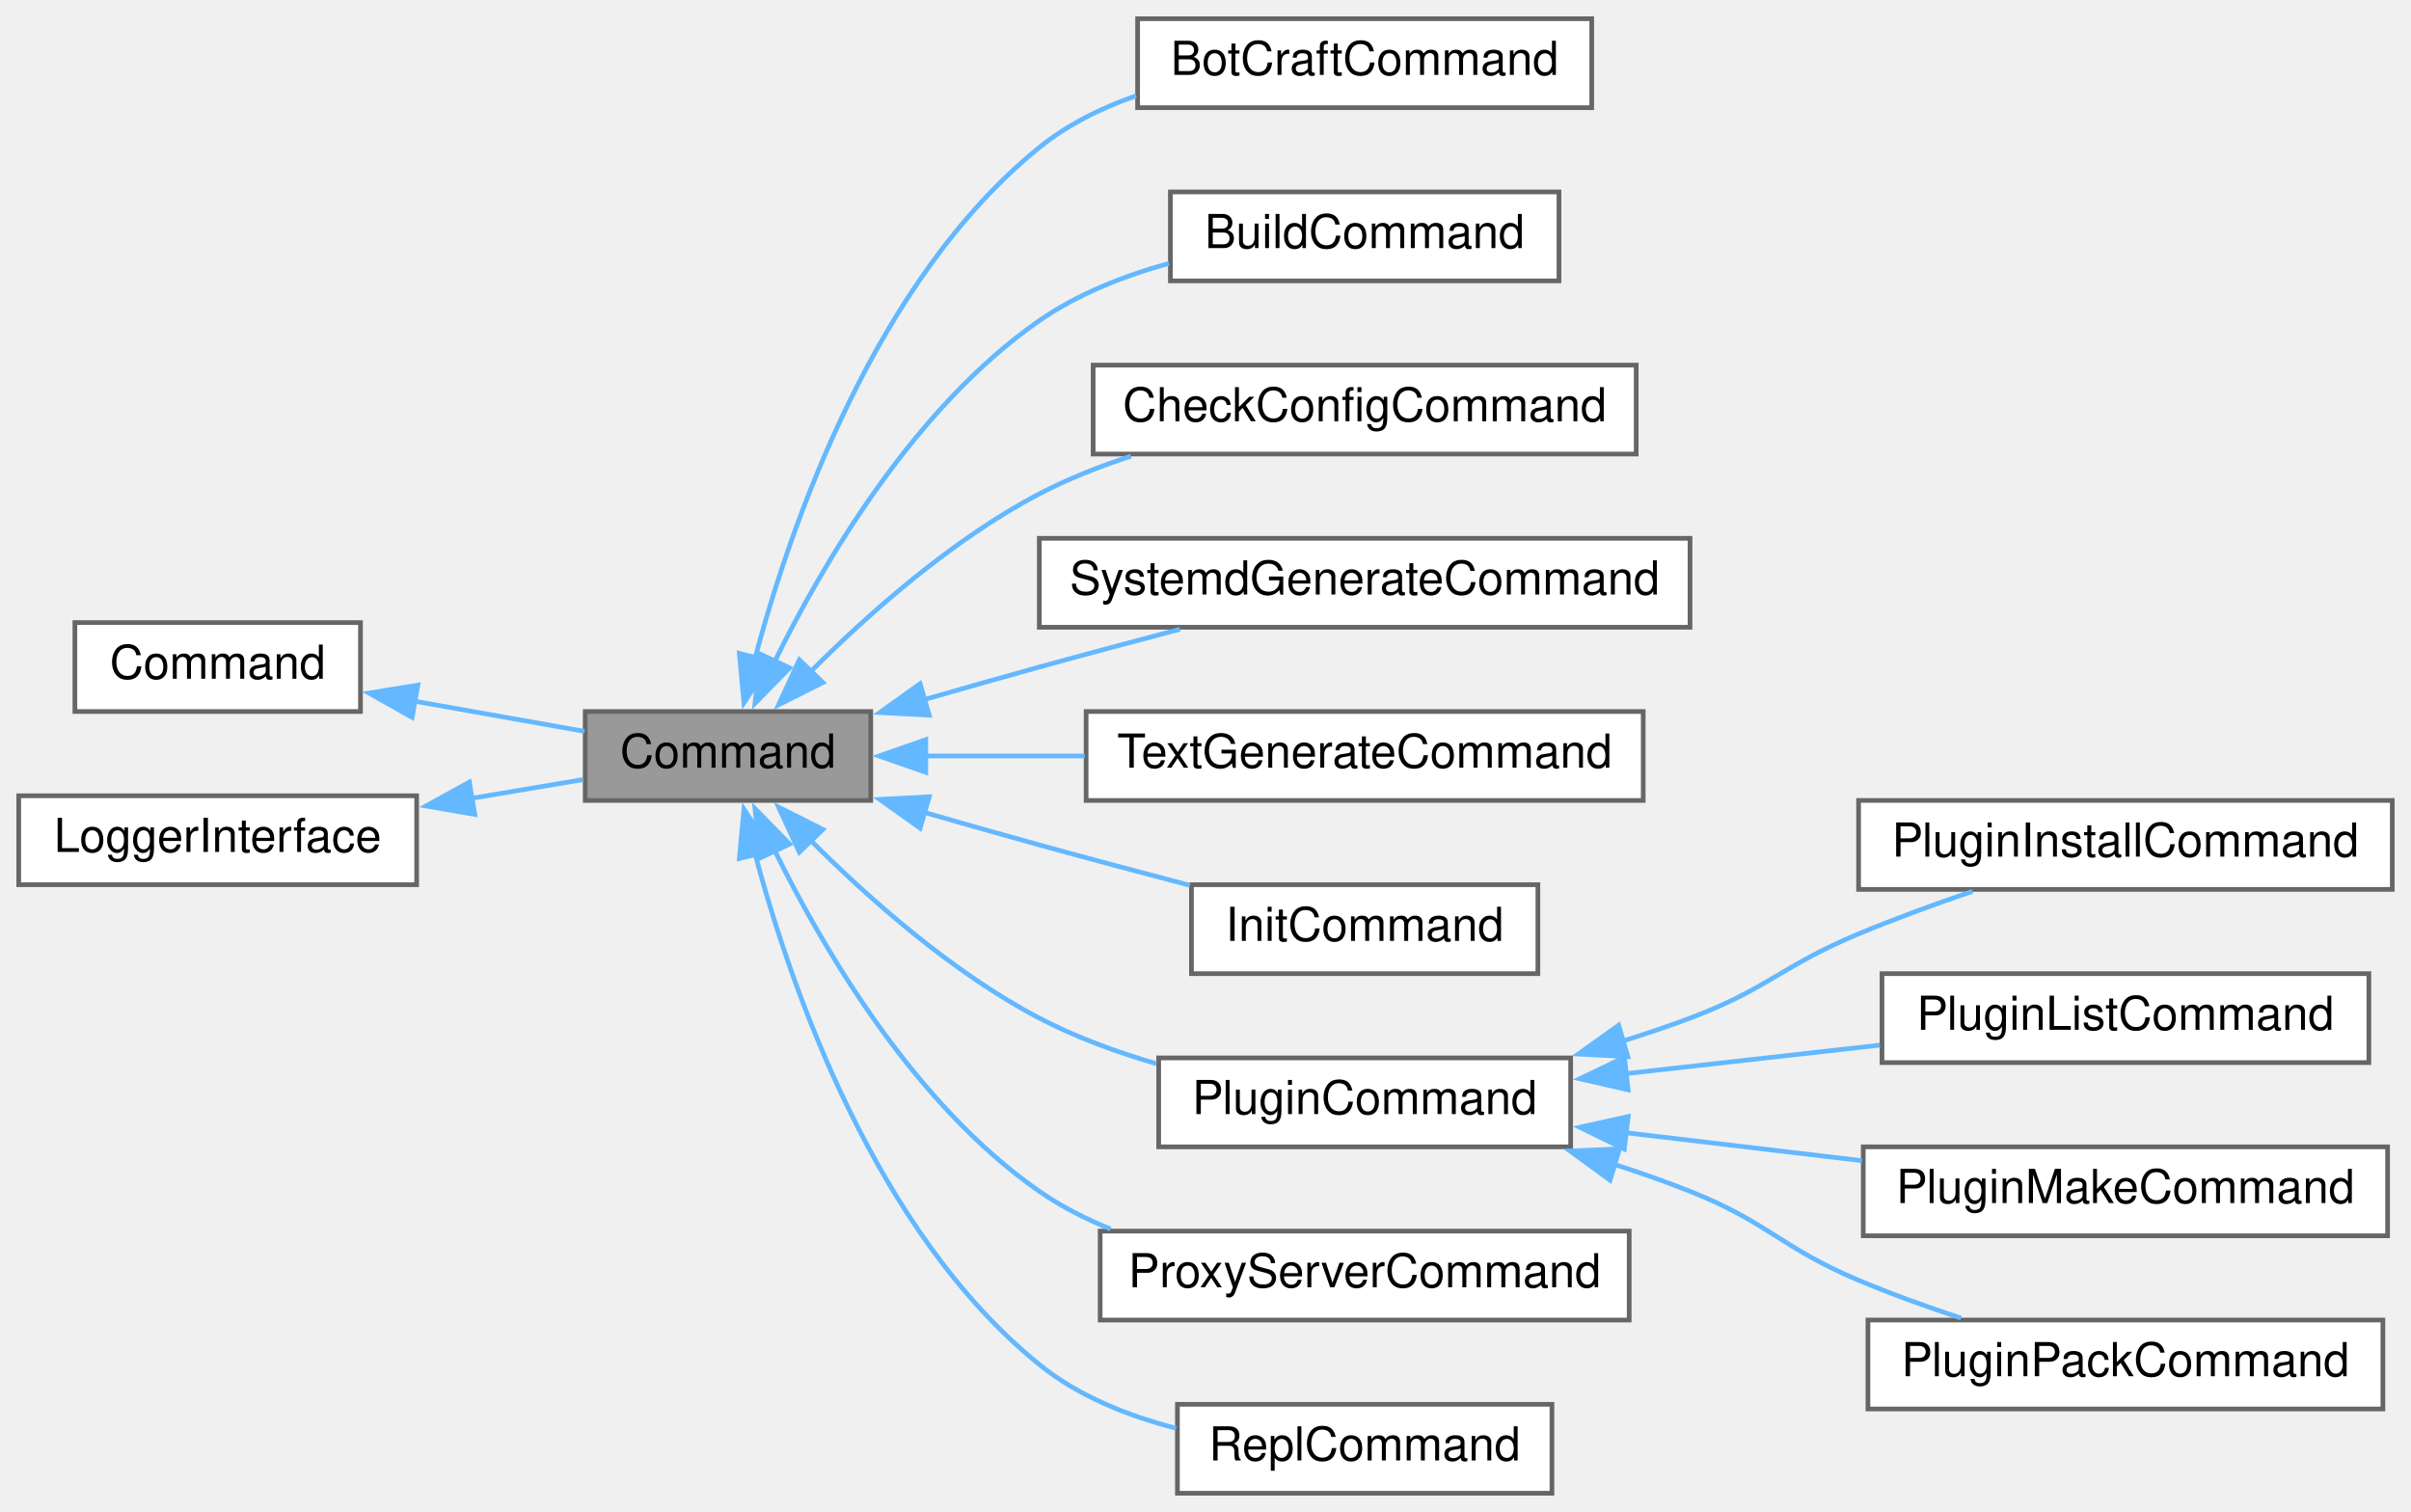
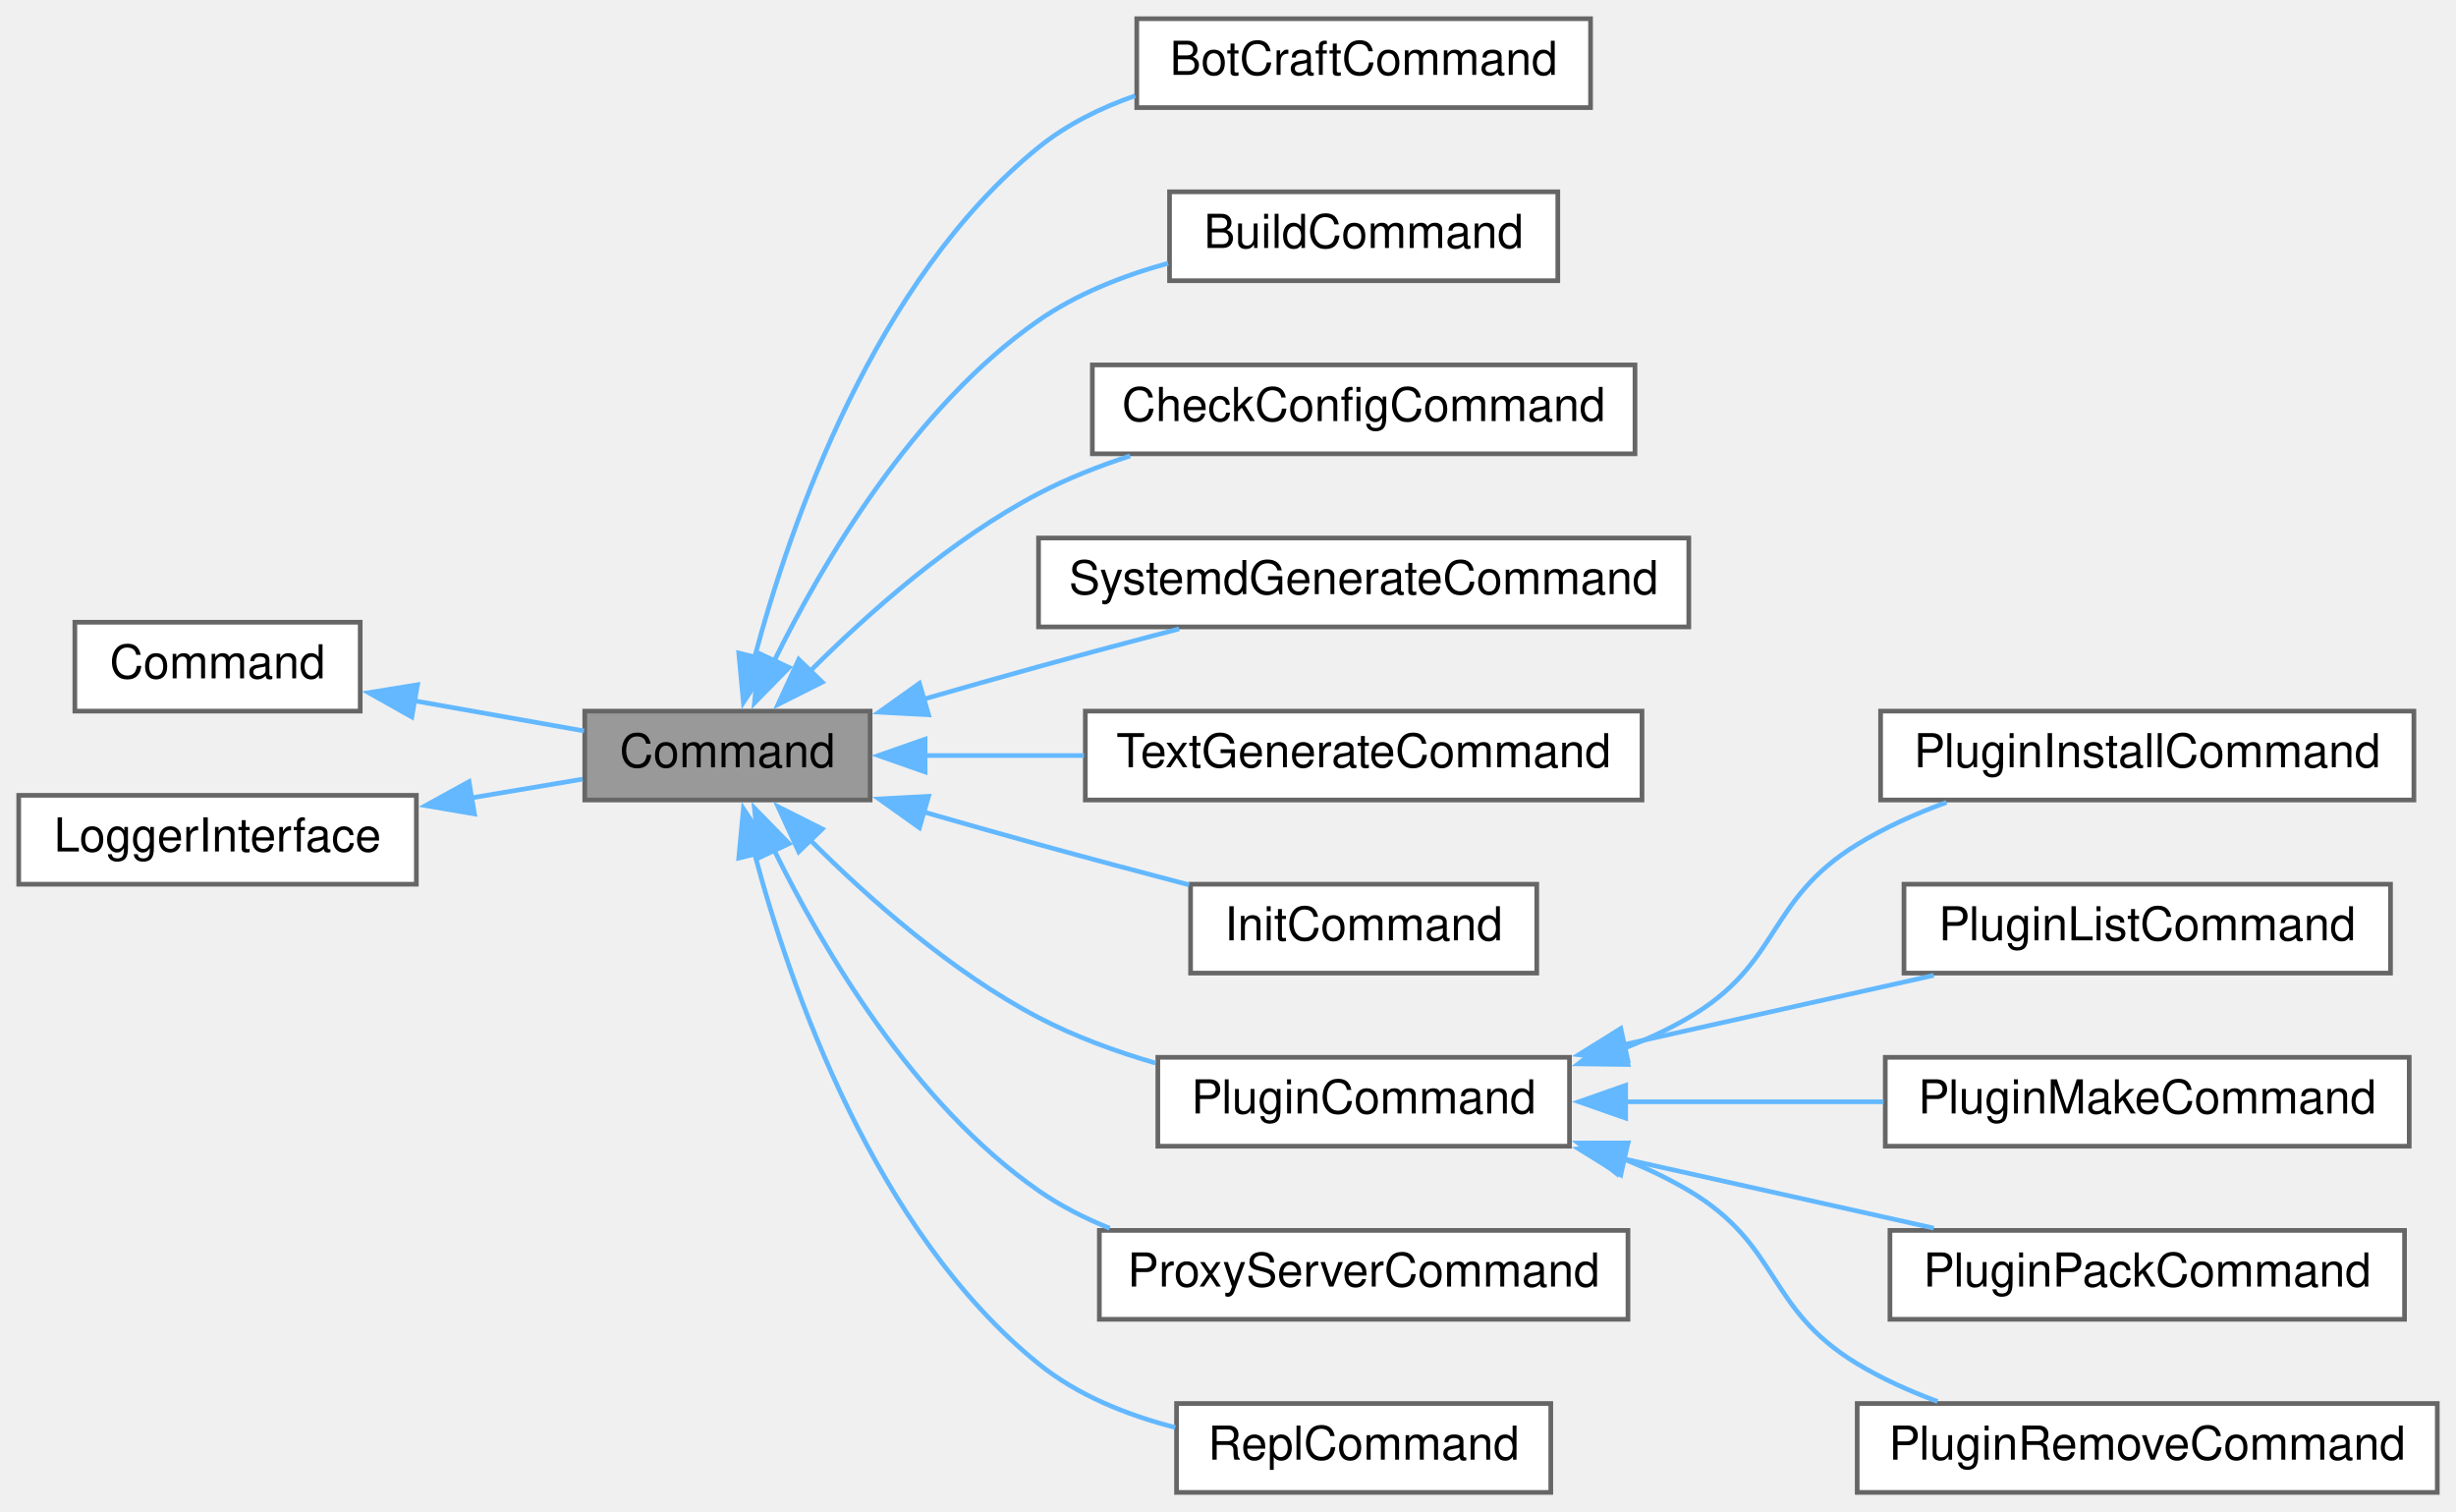
- <svg xmlns="http://www.w3.org/2000/svg" xmlns:xlink="http://www.w3.org/1999/xlink" width="515pt" height="323pt" viewBox="0.00 0.00 515.00 323.00">
+ <svg xmlns="http://www.w3.org/2000/svg" xmlns:xlink="http://www.w3.org/1999/xlink" width="525pt" height="323pt" viewBox="0.00 0.00 525.00 323.00">
  <g id="graph0" class="graph" transform="scale(1 1) rotate(0) translate(4 319)">
    <g id="node1" class="node">
      <g id="a_node1">
        <a xlink:title=" ">
          <polygon fill="#999999" stroke="#666666" points="182,-167 121,-167 121,-148 182,-148 182,-167" />
          <text text-anchor="middle" x="151.5" y="-155" font-family="Helvetica,sans-Serif" font-size="10.00">Command</text>
        </a>
      </g>
    </g>
    <g id="node4" class="node">
      <g id="a_node4">
        <a xlink:href="class_z_m_1_1_command_1_1_bot_craft_1_1_bot_craft_command.html" target="_top" xlink:title=" ">
          <polygon fill="white" stroke="#666666" points="336,-315 239,-315 239,-296 336,-296 336,-315" />
          <text text-anchor="middle" x="287.5" y="-303" font-family="Helvetica,sans-Serif" font-size="10.00">BotCraftCommand</text>
        </a>
      </g>
    </g>
    <g id="edge3" class="edge">
      <path fill="none" stroke="#63b8ff" d="M157.23,-178.23C164.93,-207.11 182.94,-259.12 218,-287.5 224.02,-292.37 231.23,-295.94 238.67,-298.54" />
      <polygon fill="#63b8ff" stroke="#63b8ff" points="160.72,-177.73 154.91,-168.87 153.92,-179.41 160.72,-177.73" />
    </g>
    <g id="node5" class="node">
      <g id="a_node5">
        <a xlink:href="class_z_m_1_1_command_1_1_build_command.html" target="_top" xlink:title=" ">
          <polygon fill="white" stroke="#666666" points="329,-278 246,-278 246,-259 329,-259 329,-278" />
          <text text-anchor="middle" x="287.5" y="-266" font-family="Helvetica,sans-Serif" font-size="10.00">BuildCommand</text>
        </a>
      </g>
    </g>
    <g id="edge4" class="edge">
      <path fill="none" stroke="#63b8ff" d="M161.41,-177.57C171.89,-198.87 191.33,-231.97 218,-250.5 226.18,-256.18 236.04,-260.07 245.7,-262.73" />
      <polygon fill="#63b8ff" stroke="#63b8ff" points="164.68,-176.32 157.27,-168.75 158.35,-179.29 164.68,-176.32" />
    </g>
    <g id="node6" class="node">
      <g id="a_node6">
        <a xlink:href="class_z_m_1_1_command_1_1_check_config_command.html" target="_top" xlink:title=" ">
          <polygon fill="white" stroke="#666666" points="345.5,-241 229.5,-241 229.5,-222 345.5,-222 345.5,-241" />
          <text text-anchor="middle" x="287.5" y="-229" font-family="Helvetica,sans-Serif" font-size="10.00">CheckConfigCommand</text>
        </a>
      </g>
    </g>
    <g id="edge5" class="edge">
      <path fill="none" stroke="#63b8ff" d="M169.22,-175.59C181.59,-187.95 199.44,-203.79 218,-213.5 224.1,-216.69 230.81,-219.35 237.57,-221.55" />
      <polygon fill="#63b8ff" stroke="#63b8ff" points="171.77,-173.19 162.31,-168.43 166.74,-178.05 171.77,-173.19" />
    </g>
    <g id="node7" class="node">
      <g id="a_node7">
        <a xlink:href="class_z_m_1_1_command_1_1_generate_1_1_systemd_generate_command.html" target="_top" xlink:title=" ">
          <polygon fill="white" stroke="#666666" points="357,-204 218,-204 218,-185 357,-185 357,-204" />
          <text text-anchor="middle" x="287.5" y="-192" font-family="Helvetica,sans-Serif" font-size="10.00">SystemdGenerateCommand</text>
        </a>
      </g>
    </g>
    <g id="edge6" class="edge">
      <path fill="none" stroke="#63b8ff" d="M193.29,-169.51C201.46,-171.86 210,-174.29 218,-176.5 227.72,-179.19 238.24,-182 248.05,-184.58" />
      <polygon fill="#63b8ff" stroke="#63b8ff" points="194.49,-166.21 183.91,-166.78 192.54,-172.93 194.49,-166.21" />
    </g>
    <g id="node8" class="node">
      <g id="a_node8">
        <a xlink:href="class_z_m_1_1_command_1_1_generate_1_1_text_generate_command.html" target="_top" xlink:title=" ">
          <polygon fill="white" stroke="#666666" points="347,-167 228,-167 228,-148 347,-148 347,-167" />
          <text text-anchor="middle" x="287.5" y="-155" font-family="Helvetica,sans-Serif" font-size="10.00">TextGenerateCommand</text>
        </a>
      </g>
    </g>
    <g id="edge7" class="edge">
      <path fill="none" stroke="#63b8ff" d="M193.48,-157.5C204.29,-157.5 216.17,-157.5 227.72,-157.5" />
      <polygon fill="#63b8ff" stroke="#63b8ff" points="193.75,-154 183.75,-157.5 193.75,-161 193.75,-154" />
    </g>
    <g id="node9" class="node">
      <g id="a_node9">
        <a xlink:href="class_z_m_1_1_command_1_1_init_command.html" target="_top" xlink:title=" ">
          <polygon fill="white" stroke="#666666" points="324.5,-130 250.5,-130 250.5,-111 324.5,-111 324.5,-130" />
          <text text-anchor="middle" x="287.5" y="-118" font-family="Helvetica,sans-Serif" font-size="10.00">InitCommand</text>
        </a>
      </g>
    </g>
    <g id="edge8" class="edge">
      <path fill="none" stroke="#63b8ff" d="M193.29,-145.49C201.46,-143.14 210,-140.71 218,-138.5 228.43,-135.62 239.78,-132.59 250.19,-129.86" />
      <polygon fill="#63b8ff" stroke="#63b8ff" points="192.54,-142.07 183.91,-148.22 194.49,-148.79 192.54,-142.07" />
    </g>
    <g id="node10" class="node">
      <g id="a_node10">
        <a xlink:href="class_z_m_1_1_command_1_1_plugin_1_1_plugin_command.html" target="_top" xlink:title=" ">
          <polygon fill="white" stroke="#666666" points="331.5,-93 243.5,-93 243.5,-74 331.5,-74 331.5,-93" />
          <text text-anchor="middle" x="287.5" y="-81" font-family="Helvetica,sans-Serif" font-size="10.00">PluginCommand</text>
        </a>
      </g>
    </g>
    <g id="edge9" class="edge">
      <path fill="none" stroke="#63b8ff" d="M169.22,-139.41C181.59,-127.05 199.44,-111.21 218,-101.5 225.73,-97.45 234.45,-94.26 243,-91.77" />
      <polygon fill="#63b8ff" stroke="#63b8ff" points="166.74,-136.95 162.31,-146.57 171.77,-141.81 166.74,-136.95" />
    </g>
-     <g id="node15" class="node">
-       <g id="a_node15">
+     <g id="node16" class="node">
+       <g id="a_node16">
        <a xlink:href="class_z_m_1_1_command_1_1_proxy_server_command.html" target="_top" xlink:title=" ">
          <polygon fill="white" stroke="#666666" points="344,-56 231,-56 231,-37 344,-37 344,-56" />
          <text text-anchor="middle" x="287.5" y="-44" font-family="Helvetica,sans-Serif" font-size="10.00">ProxyServerCommand</text>
        </a>
      </g>
    </g>
-     <g id="edge14" class="edge">
+     <g id="edge15" class="edge">
      <path fill="none" stroke="#63b8ff" d="M161.41,-137.43C171.89,-116.13 191.33,-83.03 218,-64.5 222.65,-61.27 227.83,-58.63 233.22,-56.45" />
      <polygon fill="#63b8ff" stroke="#63b8ff" points="158.35,-135.71 157.27,-146.25 164.68,-138.68 158.35,-135.71" />
    </g>
-     <g id="node16" class="node">
-       <g id="a_node16">
+     <g id="node17" class="node">
+       <g id="a_node17">
        <a xlink:href="class_z_m_1_1_command_1_1_repl_command.html" target="_top" xlink:title=" ">
          <polygon fill="white" stroke="#666666" points="327.5,-19 247.5,-19 247.5,0 327.5,0 327.5,-19" />
          <text text-anchor="middle" x="287.5" y="-7" font-family="Helvetica,sans-Serif" font-size="10.00">ReplCommand</text>
        </a>
      </g>
    </g>
-     <g id="edge15" class="edge">
+     <g id="edge16" class="edge">
      <path fill="none" stroke="#63b8ff" d="M157.23,-136.77C164.93,-107.89 182.94,-55.88 218,-27.5 226.31,-20.77 236.89,-16.53 247.23,-13.88" />
      <polygon fill="#63b8ff" stroke="#63b8ff" points="153.92,-135.59 154.91,-146.13 160.72,-137.27 153.92,-135.59" />
    </g>
    <g id="node2" class="node">
      <g id="a_node2">
        <a xlink:title=" ">
          <polygon fill="white" stroke="#666666" points="73,-186 12,-186 12,-167 73,-167 73,-186" />
          <text text-anchor="middle" x="42.5" y="-174" font-family="Helvetica,sans-Serif" font-size="10.00">Command</text>
        </a>
      </g>
    </g>
    <g id="edge1" class="edge">
      <path fill="none" stroke="#63b8ff" d="M84.54,-169.21C96.63,-167.07 109.62,-164.76 120.85,-162.76" />
      <polygon fill="#63b8ff" stroke="#63b8ff" points="84.03,-165.75 74.8,-170.94 85.25,-172.64 84.03,-165.75" />
    </g>
    <g id="node3" class="node">
      <g id="a_node3">
        <a xlink:title=" ">
          <polygon fill="white" stroke="#666666" points="85,-149 0,-149 0,-130 85,-130 85,-149" />
          <text text-anchor="middle" x="42.5" y="-137" font-family="Helvetica,sans-Serif" font-size="10.00">LoggerInterface</text>
        </a>
      </g>
    </g>
    <g id="edge2" class="edge">
      <path fill="none" stroke="#63b8ff" d="M96.61,-148.43C104.84,-149.82 113.07,-151.2 120.54,-152.46" />
      <polygon fill="#63b8ff" stroke="#63b8ff" points="97.42,-145.02 86.97,-146.81 96.26,-151.92 97.42,-145.02" />
    </g>
    <g id="node11" class="node">
      <g id="a_node11">
        <a xlink:href="class_z_m_1_1_command_1_1_plugin_1_1_plugin_install_command.html" target="_top" xlink:title=" ">
-           <polygon fill="white" stroke="#666666" points="507,-148 393,-148 393,-129 507,-129 507,-148" />
-           <text text-anchor="middle" x="450" y="-136" font-family="Helvetica,sans-Serif" font-size="10.00">PluginInstallCommand</text>
+           <polygon fill="white" stroke="#666666" points="512,-167 398,-167 398,-148 512,-148 512,-167" />
+           <text text-anchor="middle" x="455" y="-155" font-family="Helvetica,sans-Serif" font-size="10.00">PluginInstallCommand</text>
        </a>
      </g>
    </g>
    <g id="edge10" class="edge">
-       <path fill="none" stroke="#63b8ff" d="M342.5,-96.56C347.45,-98.1 352.34,-99.75 357,-101.5 373.74,-107.81 376.49,-112.61 393,-119.5 400.77,-122.74 409.31,-125.86 417.32,-128.59" />
-       <polygon fill="#63b8ff" stroke="#63b8ff" points="343.71,-93.27 333.13,-93.82 341.75,-99.99 343.71,-93.27" />
+       <path fill="none" stroke="#63b8ff" d="M342.46,-94.65C347.53,-96.59 352.46,-98.85 357,-101.5 376.82,-113.06 373.45,-126.5 393,-138.5 398.86,-142.1 405.46,-145.07 412.1,-147.5" />
+       <polygon fill="#63b8ff" stroke="#63b8ff" points="343.97,-91.47 333.38,-91.6 341.74,-98.1 343.97,-91.47" />
    </g>
    <g id="node12" class="node">
      <g id="a_node12">
        <a xlink:href="class_z_m_1_1_command_1_1_plugin_1_1_plugin_list_command.html" target="_top" xlink:title=" ">
-           <polygon fill="white" stroke="#666666" points="502,-111 398,-111 398,-92 502,-92 502,-111" />
-           <text text-anchor="middle" x="450" y="-99" font-family="Helvetica,sans-Serif" font-size="10.00">PluginListCommand</text>
+           <polygon fill="white" stroke="#666666" points="507,-130 403,-130 403,-111 507,-111 507,-130" />
+           <text text-anchor="middle" x="455" y="-118" font-family="Helvetica,sans-Serif" font-size="10.00">PluginListCommand</text>
        </a>
      </g>
    </g>
    <g id="edge11" class="edge">
-       <path fill="none" stroke="#63b8ff" d="M343.19,-89.63C360.78,-91.61 380.2,-93.78 397.55,-95.73" />
-       <polygon fill="#63b8ff" stroke="#63b8ff" points="343.77,-86.18 333.44,-88.54 342.99,-93.13 343.77,-86.18" />
+       <path fill="none" stroke="#63b8ff" d="M342.94,-95.67C364.47,-100.48 388.91,-105.95 409.37,-110.52" />
+       <polygon fill="#63b8ff" stroke="#63b8ff" points="343.98,-92.32 333.46,-93.55 342.46,-99.15 343.98,-92.32" />
    </g>
    <g id="node13" class="node">
      <g id="a_node13">
        <a xlink:href="class_z_m_1_1_command_1_1_plugin_1_1_plugin_make_command.html" target="_top" xlink:title=" ">
-           <polygon fill="white" stroke="#666666" points="506,-74 394,-74 394,-55 506,-55 506,-74" />
-           <text text-anchor="middle" x="450" y="-62" font-family="Helvetica,sans-Serif" font-size="10.00">PluginMakeCommand</text>
+           <polygon fill="white" stroke="#666666" points="511,-93 399,-93 399,-74 511,-74 511,-93" />
+           <text text-anchor="middle" x="455" y="-81" font-family="Helvetica,sans-Serif" font-size="10.00">PluginMakeCommand</text>
        </a>
      </g>
    </g>
    <g id="edge12" class="edge">
-       <path fill="none" stroke="#63b8ff" d="M342.97,-77.05C359.34,-75.11 377.31,-72.99 393.73,-71.04" />
-       <polygon fill="#63b8ff" stroke="#63b8ff" points="342.96,-73.53 333.44,-78.18 343.78,-80.48 342.96,-73.53" />
+       <path fill="none" stroke="#63b8ff" d="M343.34,-83.5C361.11,-83.5 380.83,-83.5 398.64,-83.5" />
+       <polygon fill="#63b8ff" stroke="#63b8ff" points="343.5,-80 333.5,-83.5 343.5,-87 343.5,-80" />
    </g>
    <g id="node14" class="node">
      <g id="a_node14">
        <a xlink:href="class_z_m_1_1_command_1_1_plugin_1_1_plugin_pack_command.html" target="_top" xlink:title=" ">
-           <polygon fill="white" stroke="#666666" points="505,-37 395,-37 395,-18 505,-18 505,-37" />
-           <text text-anchor="middle" x="450" y="-25" font-family="Helvetica,sans-Serif" font-size="10.00">PluginPackCommand</text>
+           <polygon fill="white" stroke="#666666" points="510,-56 400,-56 400,-37 510,-37 510,-56" />
+           <text text-anchor="middle" x="455" y="-44" font-family="Helvetica,sans-Serif" font-size="10.00">PluginPackCommand</text>
        </a>
      </g>
    </g>
    <g id="edge13" class="edge">
-       <path fill="none" stroke="#63b8ff" d="M340.62,-70.32C346.2,-68.53 351.76,-66.58 357,-64.5 373.81,-57.82 376.32,-52.52 393,-45.5 399.97,-42.57 407.58,-39.83 414.89,-37.41" />
-       <polygon fill="#63b8ff" stroke="#63b8ff" points="339.91,-66.87 331.35,-73.12 341.94,-73.57 339.91,-66.87" />
+       <path fill="none" stroke="#63b8ff" d="M342.94,-71.33C364.47,-66.52 388.91,-61.05 409.37,-56.48" />
+       <polygon fill="#63b8ff" stroke="#63b8ff" points="342.46,-67.85 333.46,-73.45 343.98,-74.68 342.46,-67.85" />
+     </g>
+     <g id="node15" class="node">
+       <g id="a_node15">
+         <a xlink:href="class_z_m_1_1_command_1_1_plugin_1_1_plugin_remove_command.html" target="_top" xlink:title=" ">
+           <polygon fill="white" stroke="#666666" points="517,-19 393,-19 393,0 517,0 517,-19" />
+           <text text-anchor="middle" x="455" y="-7" font-family="Helvetica,sans-Serif" font-size="10.00">PluginRemoveCommand</text>
+         </a>
+       </g>
+     </g>
+     <g id="edge14" class="edge">
+       <path fill="none" stroke="#63b8ff" d="M342.46,-71.51C347.53,-69.51 352.46,-67.19 357,-64.5 376.74,-52.81 373.36,-39.36 393,-27.5 398.29,-24.3 404.19,-21.65 410.17,-19.44" />
+       <polygon fill="#63b8ff" stroke="#63b8ff" points="341.66,-68.08 333.37,-74.68 343.97,-74.69 341.66,-68.08" />
    </g>
  </g>
</svg>
